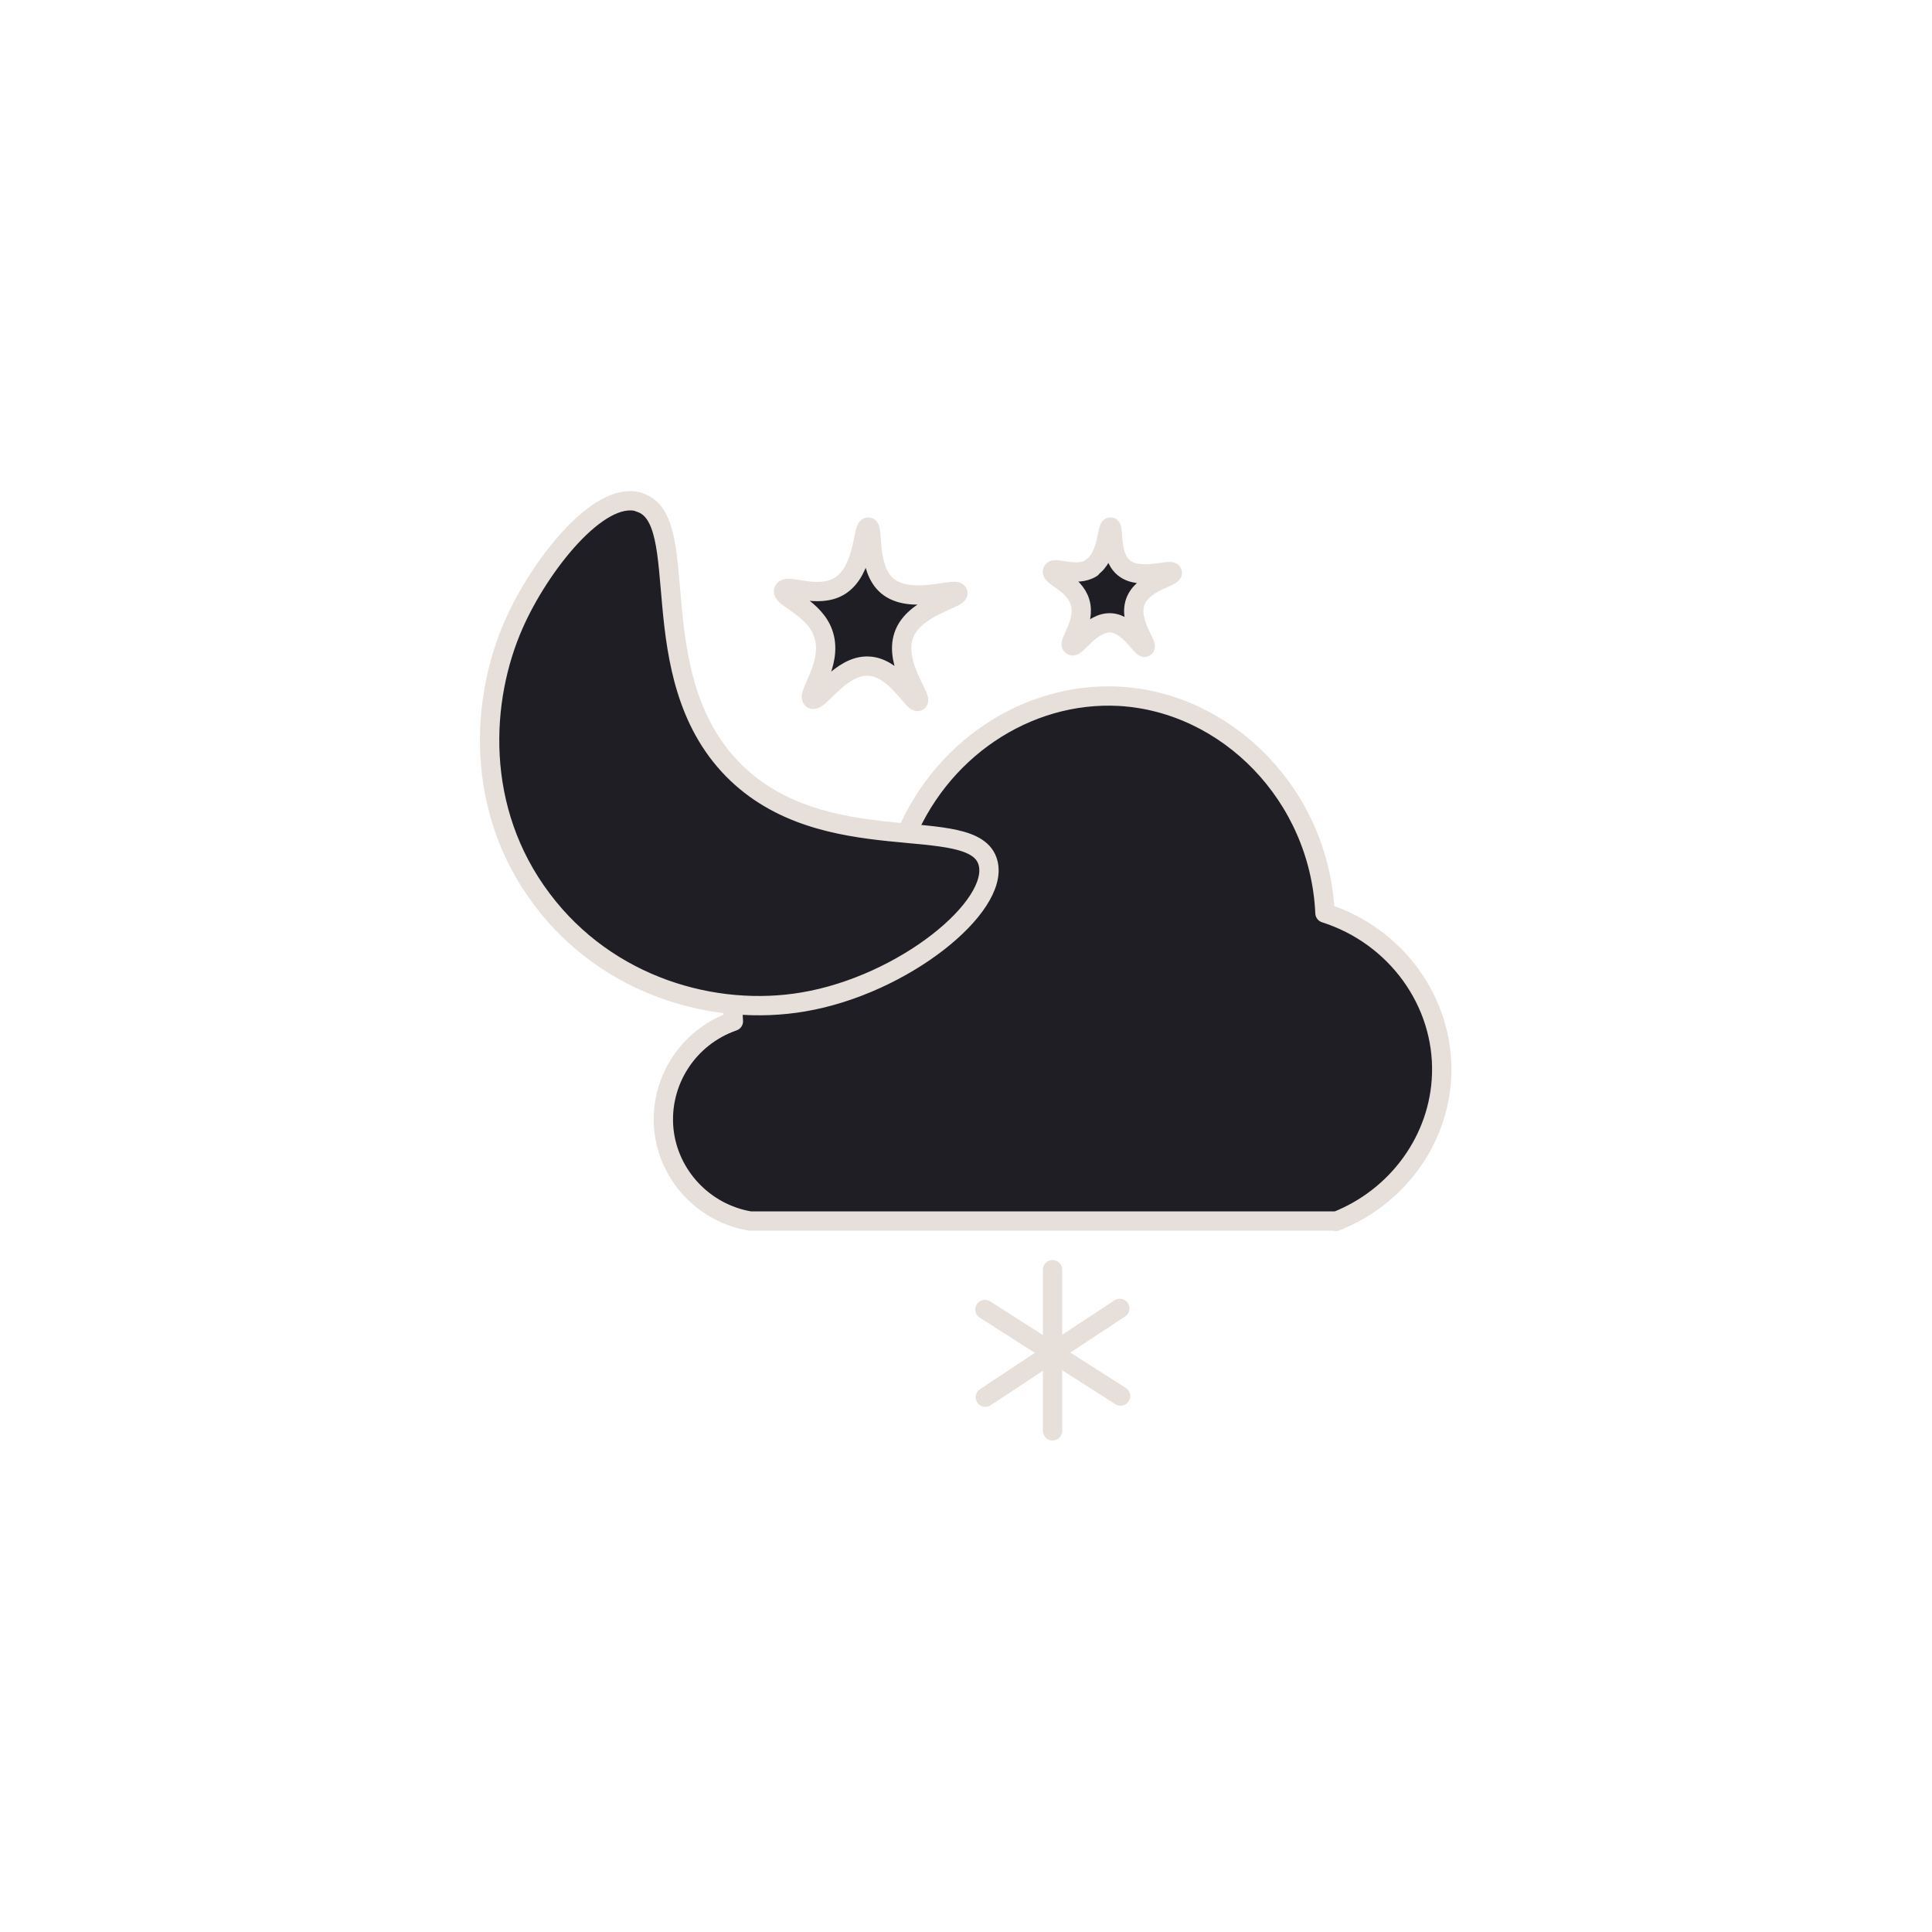
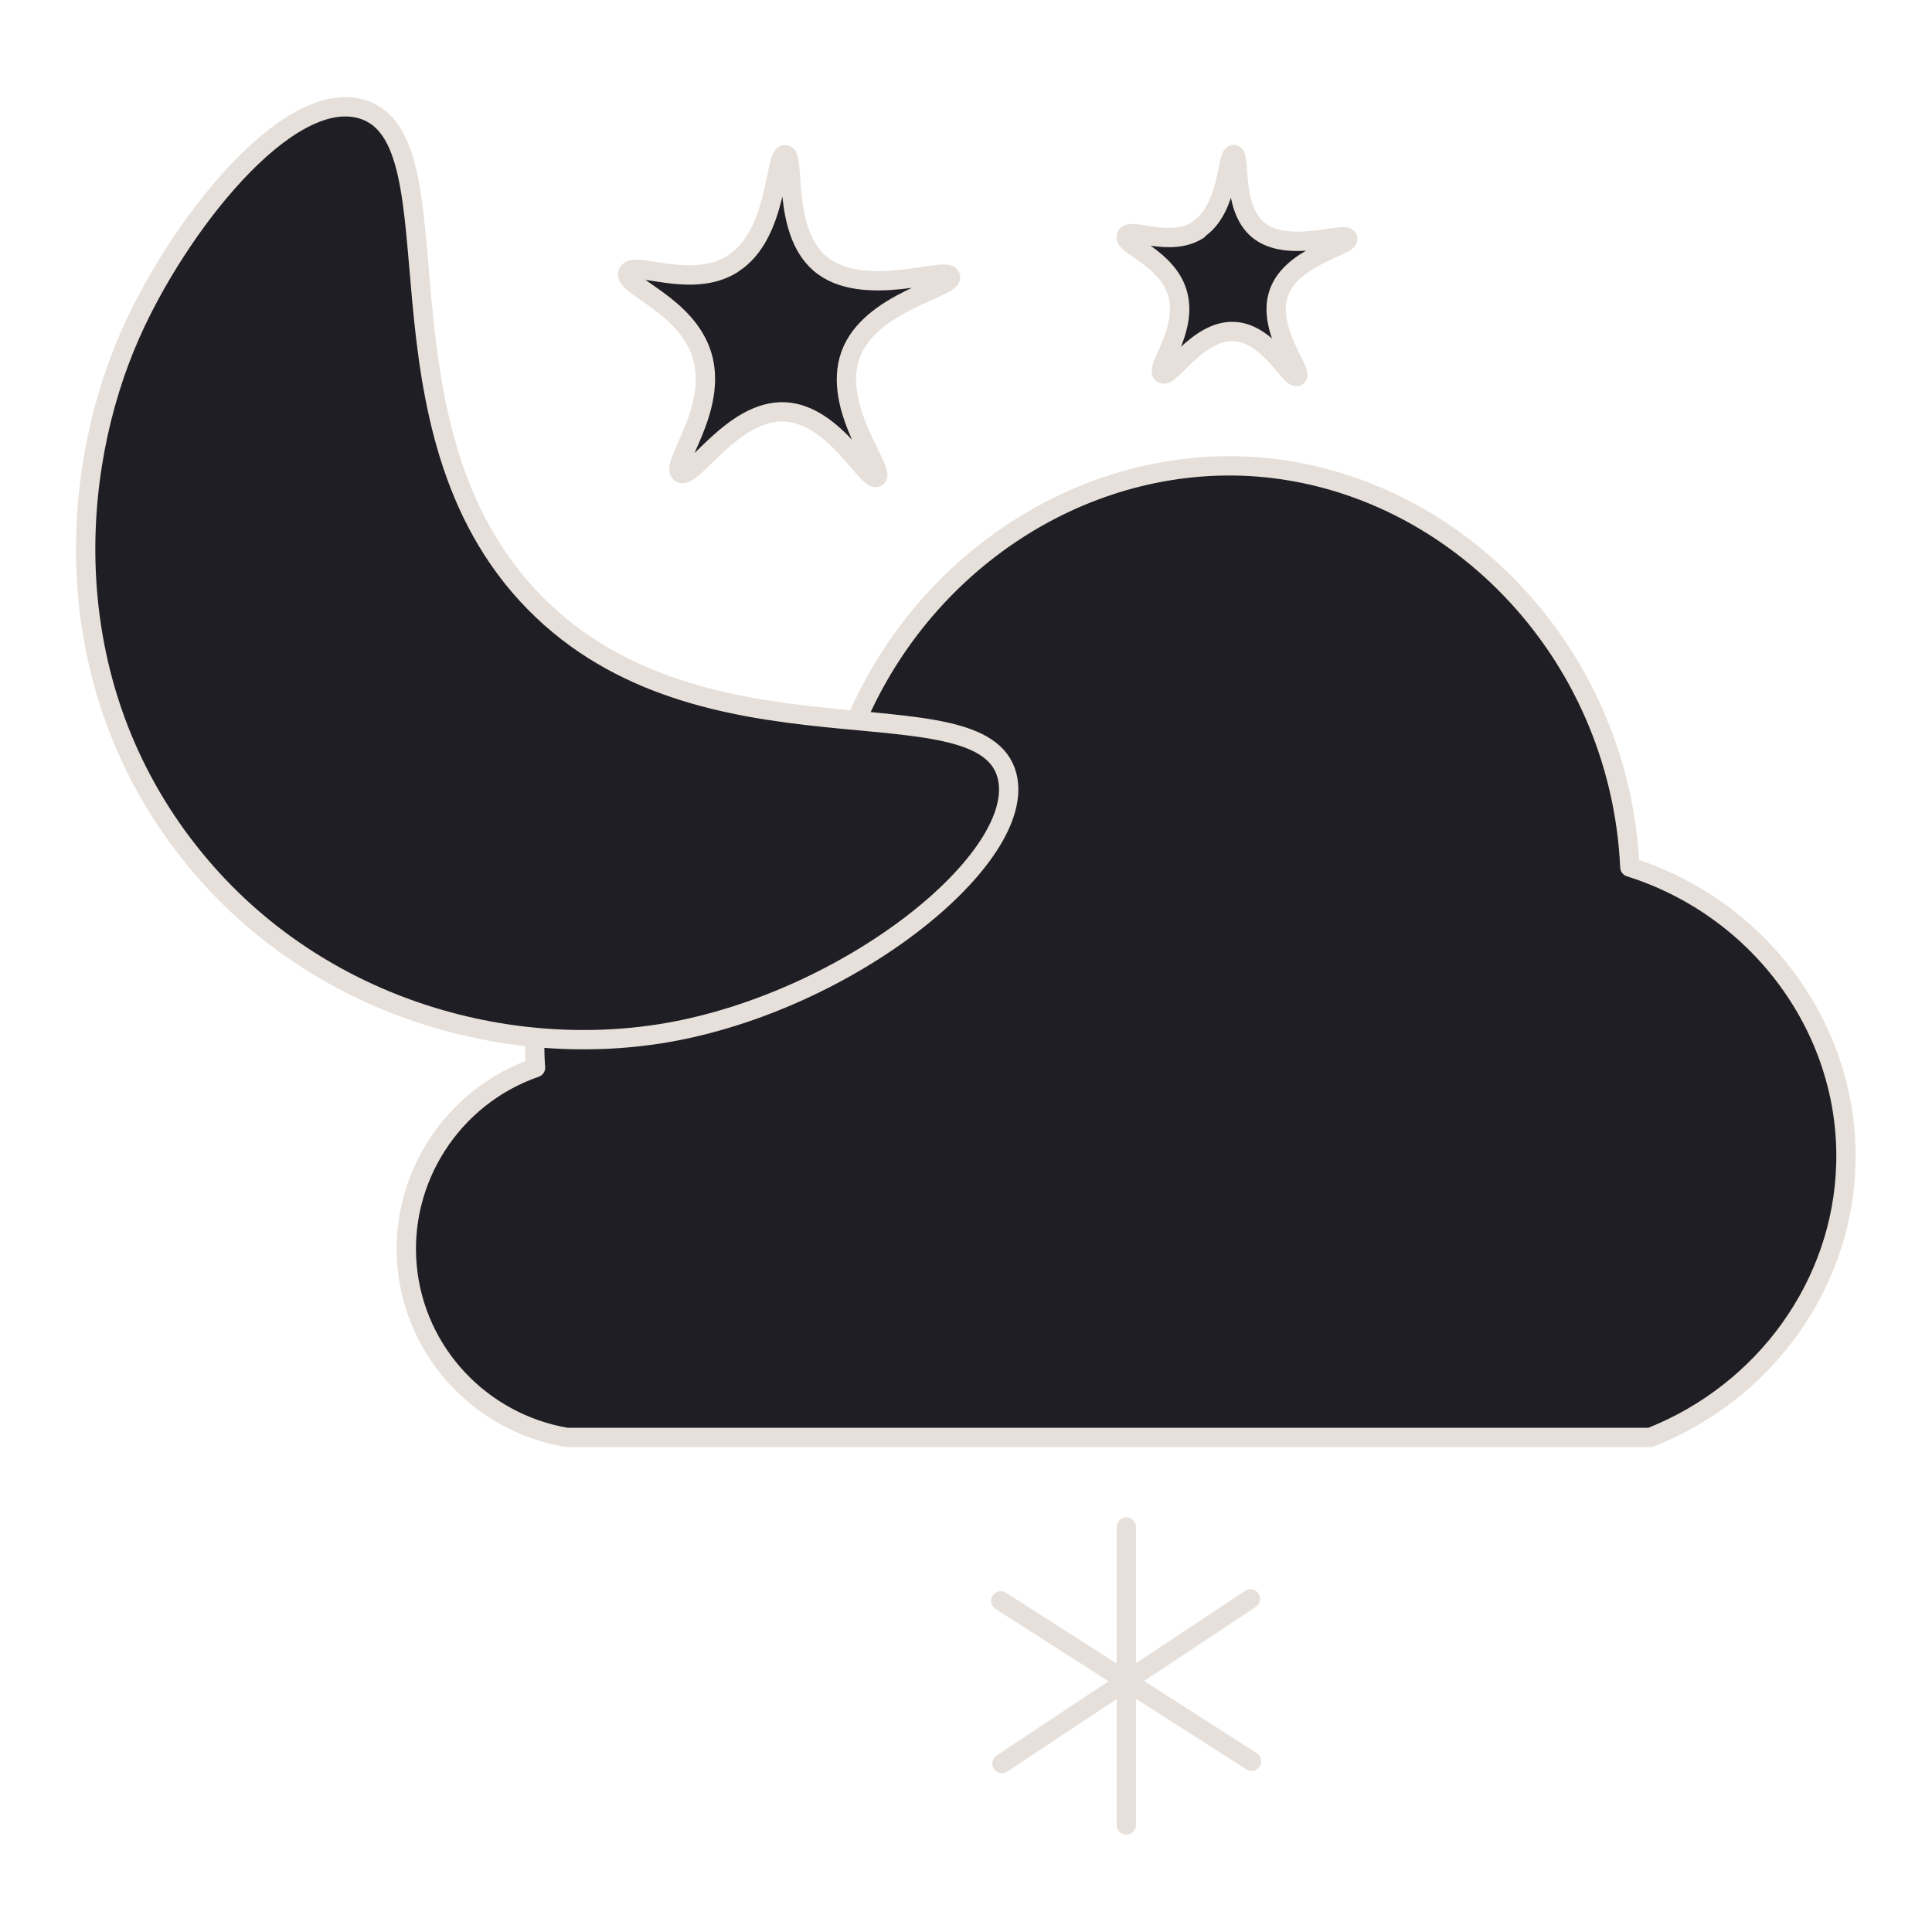
<svg xmlns="http://www.w3.org/2000/svg" id="Layer_3" data-name="Layer 3" viewBox="0 0 50 50">
  <defs>
    <style>
      .cls-1 {
        fill: #1e1e24;
        stroke: #e7e0da;
        stroke-linecap: round;
        stroke-linejoin: round;
        stroke-width: .5px;
      }
    </style>
  </defs>
-   <path class="cls-1" d="m34.58,31.6h-15.17c-1.19-.2-2.11-1.18-2.23-2.37-.12-1.23.62-2.39,1.8-2.8-.02-.24-.15-2.08,1.29-3.45,1.26-1.2,2.81-1.16,3.09-1.15.91-2.41,3.21-3.94,5.61-3.81,2.79.16,5.18,2.56,5.32,5.61,1.85.59,3.08,2.31,3.02,4.17-.05,1.67-1.13,3.18-2.74,3.81Z" />
+   <path class="cls-1" d="m42.71,37.2H14.66c-2.21-.38-3.9-2.18-4.12-4.39-.23-2.27,1.15-4.43,3.32-5.18-.04-.44-.27-3.85,2.39-6.38,2.33-2.21,5.19-2.15,5.72-2.13,1.68-4.45,5.94-7.29,10.37-7.05,5.17.29,9.58,4.73,9.84,10.37,3.42,1.08,5.7,4.27,5.59,7.71-.09,3.09-2.09,5.88-5.06,7.05Z" />
  <g>
-     <line class="cls-1" x1="27.24" y1="32.86" x2="27.24" y2="37.03" />
-     <line class="cls-1" x1="25.49" y1="33.89" x2="29" y2="36.13" />
-     <line class="cls-1" x1="28.98" y1="33.86" x2="25.5" y2="36.16" />
+     <line class="cls-1" x1="29.15" y1="39.52" x2="29.15" y2="47.23" />
+     <line class="cls-1" x1="25.9" y1="41.43" x2="32.39" y2="45.58" />
+     <line class="cls-1" x1="32.36" y1="41.38" x2="25.93" y2="45.64" />
  </g>
-   <path class="cls-1" d="m21.74,15.16c.64-.41.58-1.53.73-1.52.15,0-.05,1.06.49,1.52.6.51,1.78.02,1.83.18.05.16-1.14.35-1.4,1.1-.26.74.49,1.62.37,1.71-.12.08-.58-.88-1.28-.91-.74-.04-1.3.97-1.46.85-.15-.11.53-.89.3-1.65-.21-.71-1.11-.97-1.04-1.16.08-.19.89.24,1.46-.12Z" />
-   <path class="cls-1" d="m28.24,14.69c.44-.28.4-1.06.5-1.05.1,0-.04.73.34,1.05.41.35,1.23.01,1.26.13.03.11-.78.24-.96.76-.18.51.34,1.12.25,1.17-.08.05-.4-.6-.88-.63-.51-.03-.9.66-1.01.59-.11-.07.37-.61.21-1.13-.15-.49-.77-.67-.71-.8.05-.13.61.17,1.01-.08Z" />
-   <path class="cls-1" d="m16.54,13c1.43.41.03,4.46,2.42,6.91,2.36,2.41,6.26,1.08,6.61,2.42.3,1.13-2.18,3.16-4.78,3.6-2.29.39-5.06-.39-6.76-2.65-1.76-2.33-1.59-5.19-.73-7.13.66-1.5,2.19-3.46,3.23-3.16Z" />
+   <path class="cls-1" d="m18.97,6.82c1.18-.75,1.07-2.84,1.35-2.82.28.02-.1,1.96.9,2.82,1.11.95,3.3.04,3.38.34.08.29-2.1.65-2.59,2.03-.49,1.36.91,3,.68,3.16-.23.15-1.08-1.62-2.37-1.69-1.36-.07-2.41,1.79-2.71,1.58-.28-.2.98-1.65.56-3.04-.4-1.32-2.06-1.8-1.92-2.14.14-.34,1.64.45,2.71-.23Z" />
+   <path class="cls-1" d="m31,5.94c.81-.52.74-1.95.93-1.94.19.01-.07,1.35.62,1.94.76.65,2.27.03,2.33.23.06.2-1.44.45-1.78,1.4-.34.93.63,2.07.47,2.17-.16.1-.74-1.12-1.63-1.16-.94-.05-1.66,1.23-1.86,1.09-.19-.14.68-1.13.39-2.09-.27-.91-1.42-1.24-1.32-1.47.1-.24,1.13.31,1.86-.16Z" />
+   <path class="cls-1" d="m9.35,2.82c2.64.75.05,8.25,4.48,12.77,4.36,4.45,11.57,1.99,12.23,4.48.55,2.1-4.04,5.84-8.83,6.66-4.24.72-9.36-.73-12.5-4.89-3.25-4.3-2.94-9.6-1.36-13.18,1.22-2.77,4.04-6.39,5.98-5.84Z" />
</svg>
